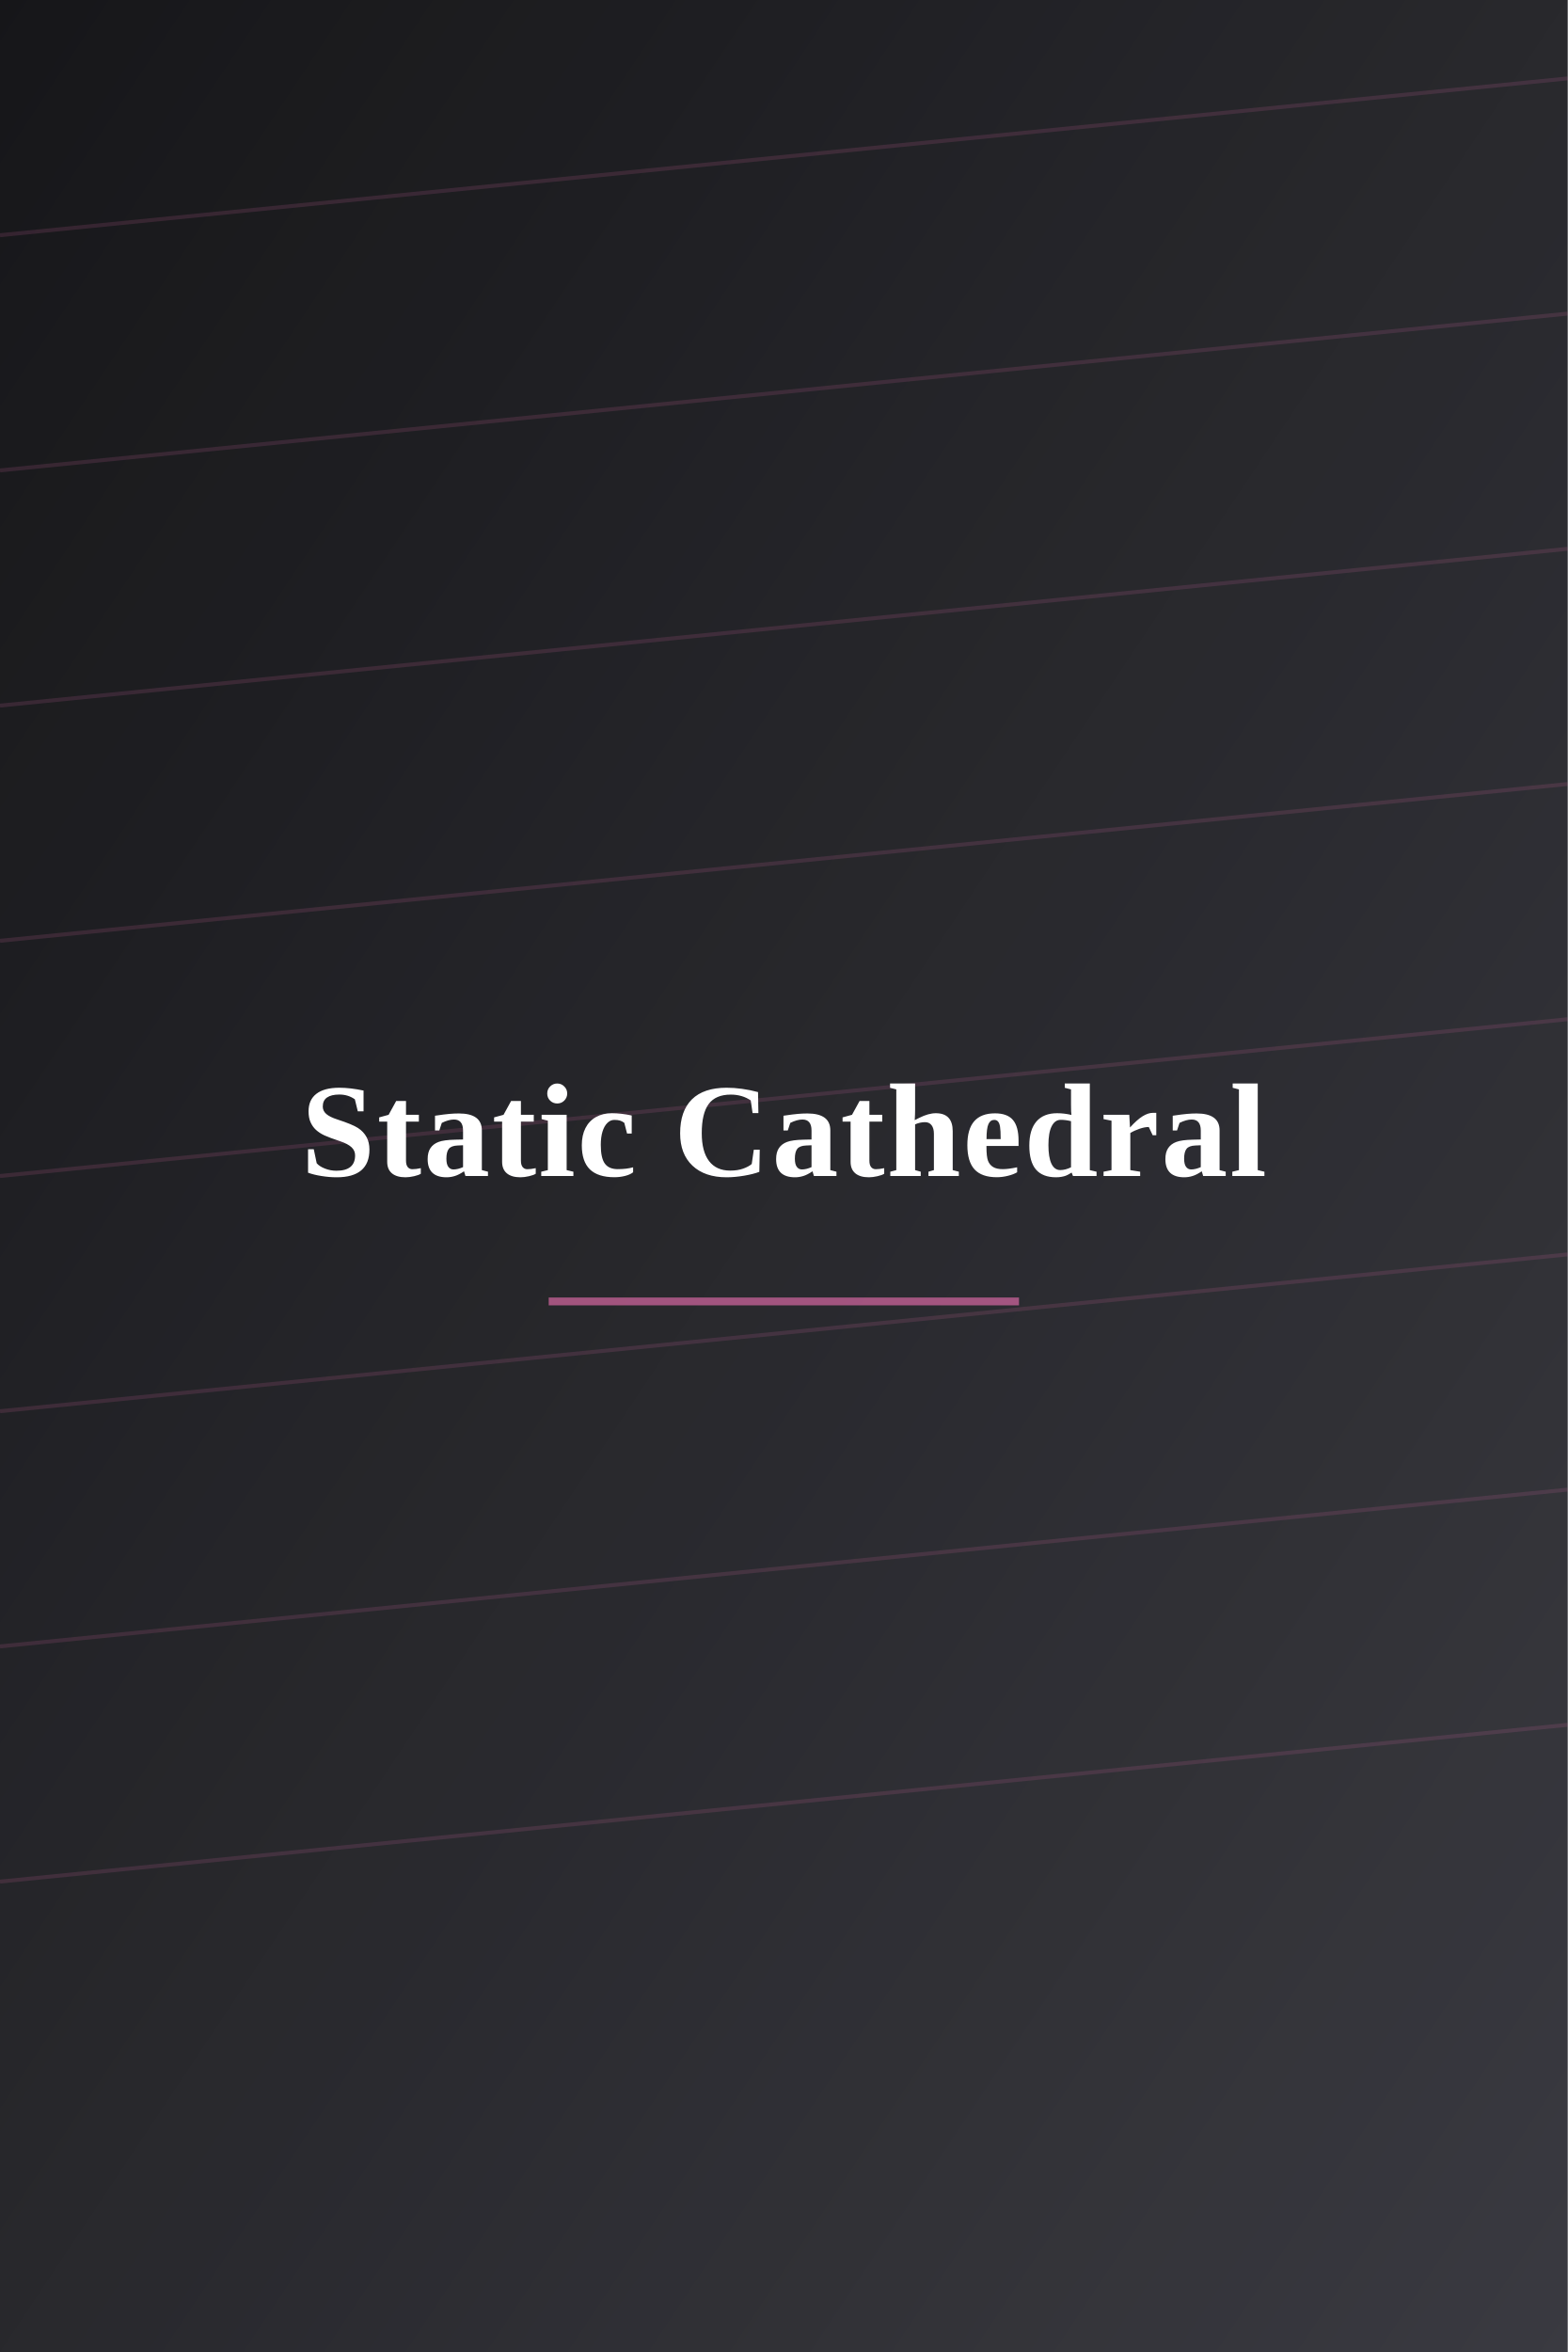
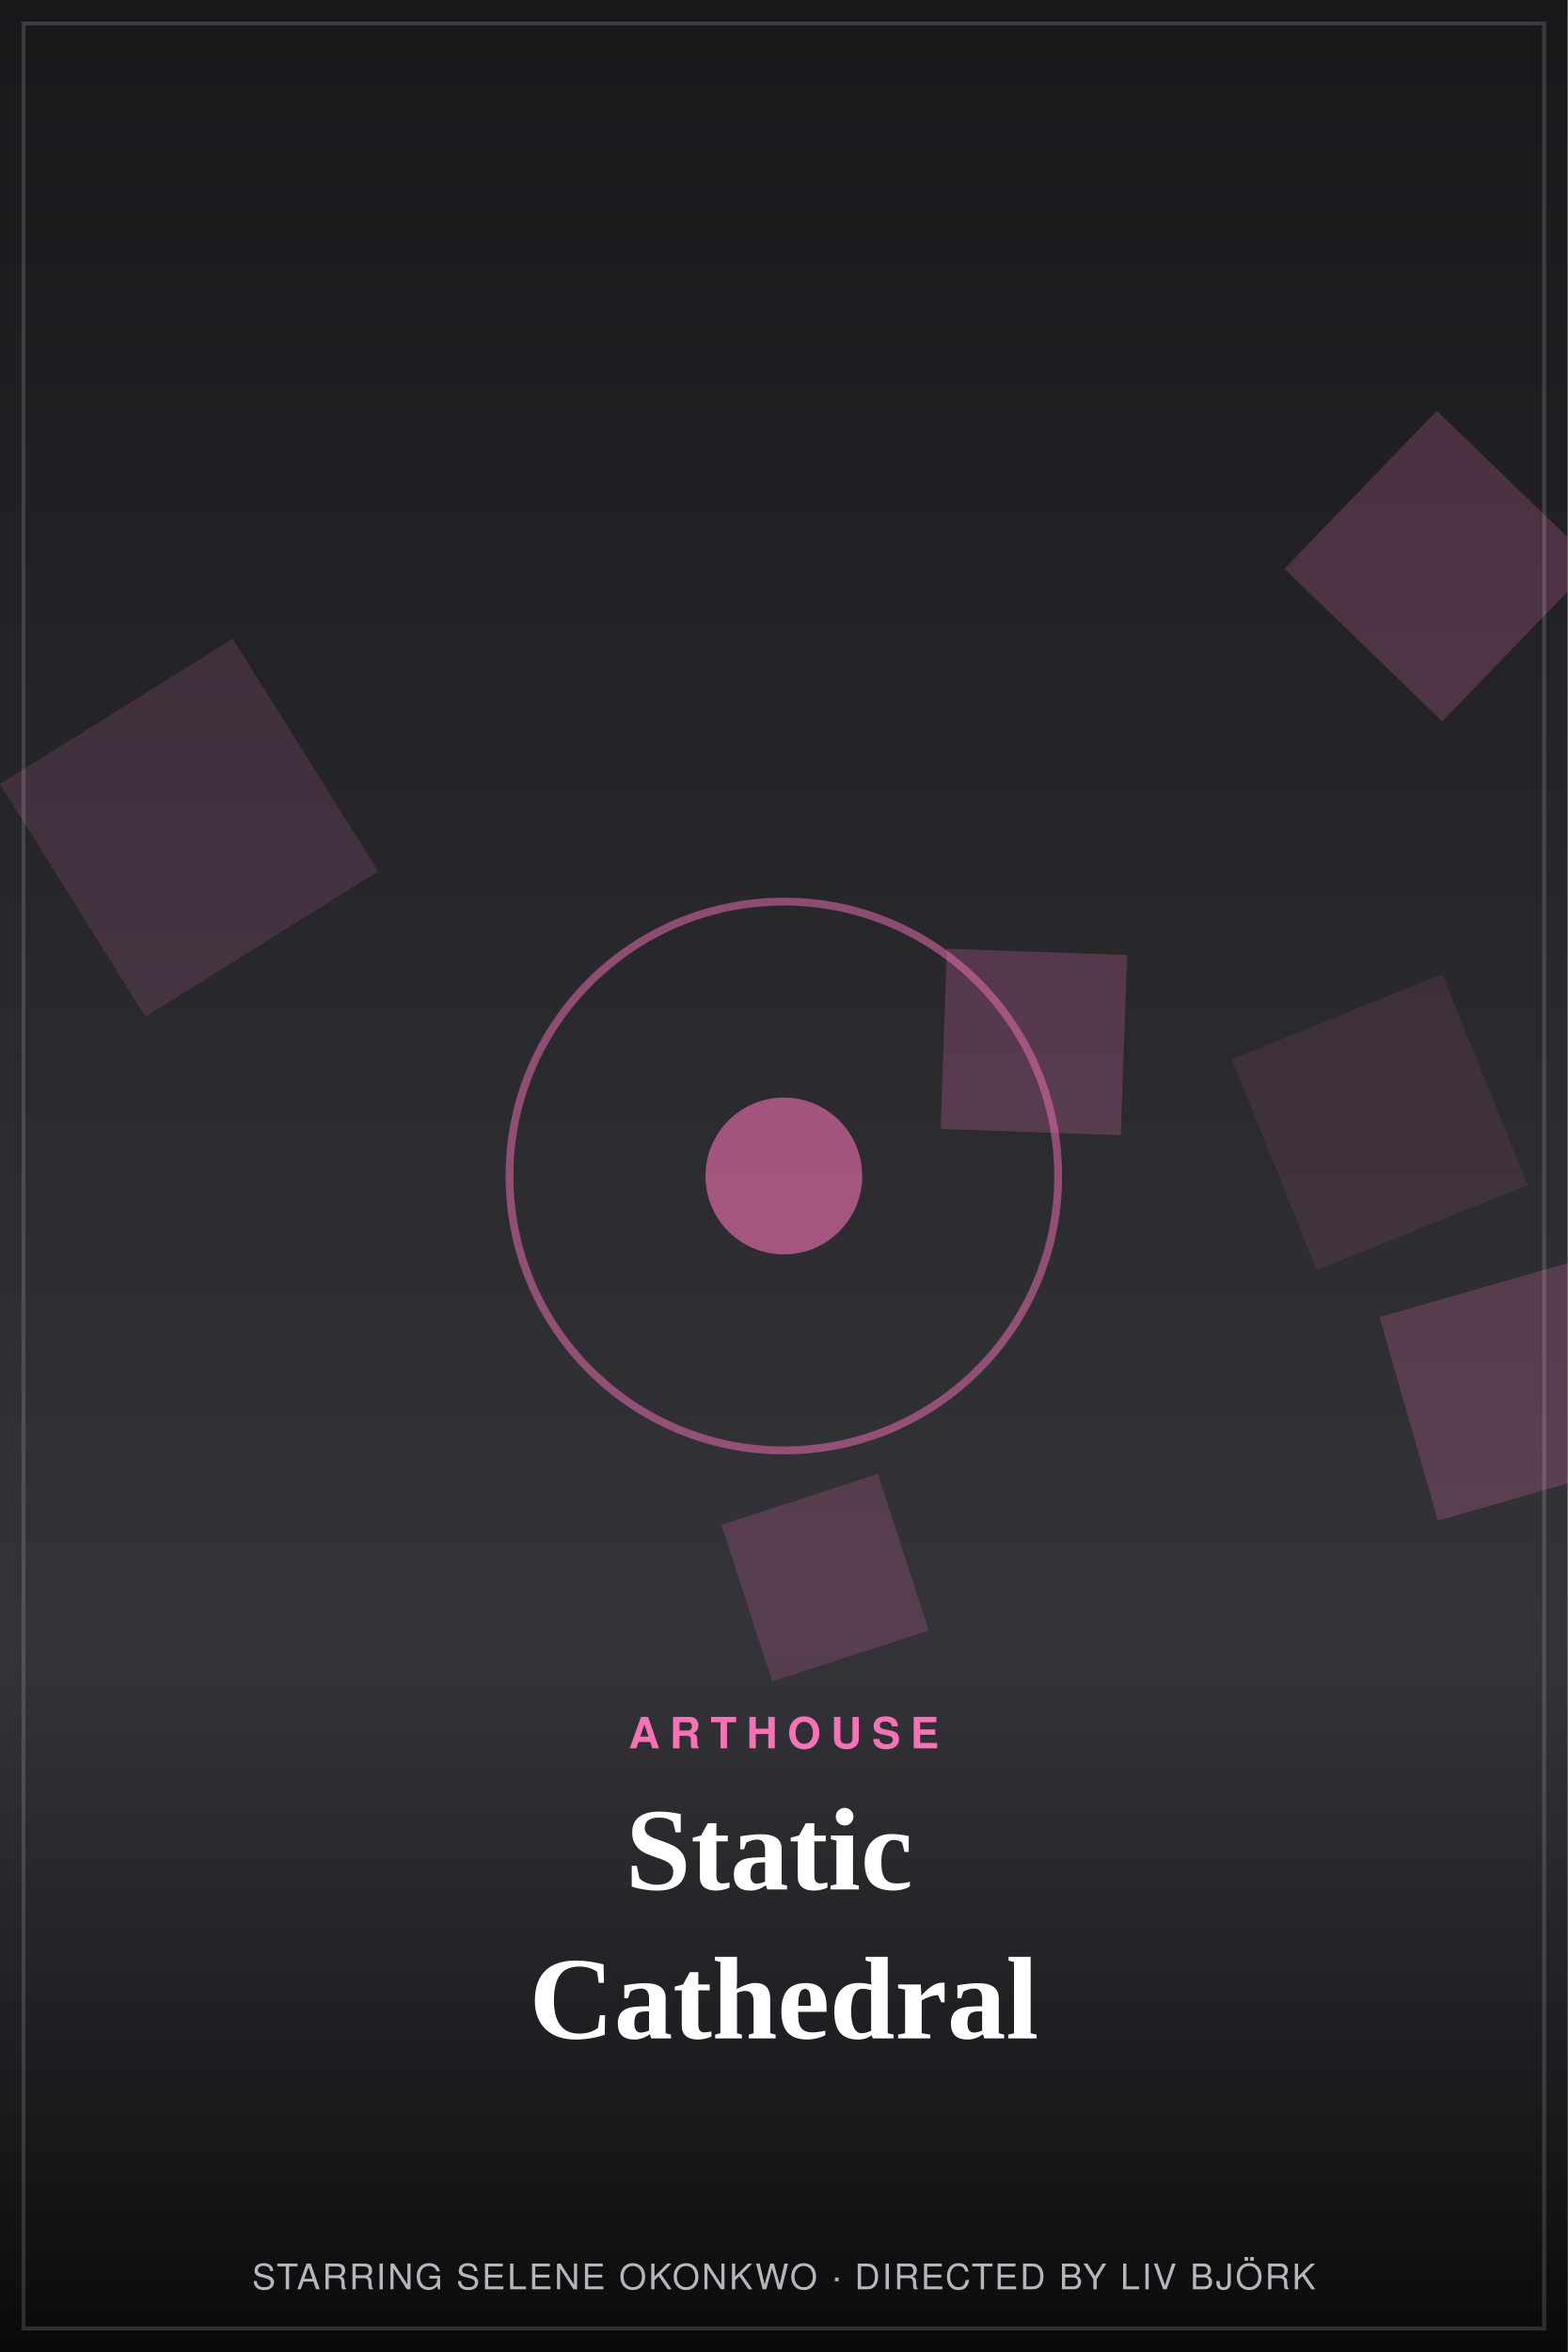
<svg xmlns="http://www.w3.org/2000/svg" viewBox="0 0 400 600">
  <defs>
-     <linearGradient id="bg" x1="0" y1="0" x2="1" y2="1">
+     <linearGradient id="sky-static-cathedral" x1="0" y1="0" x2="0" y2="1">
      <stop offset="0%" stop-color="#18181b" />
      <stop offset="100%" stop-color="#3f3f46" />
    </linearGradient>
+     <linearGradient id="scrim-static-cathedral" x1="0" y1="0" x2="0" y2="1">
+       <stop offset="0%" stop-color="#000" stop-opacity="0" />
+       <stop offset="100%" stop-color="#000" stop-opacity="0.85" />
+     </linearGradient>
  </defs>
-   <rect width="400" height="600" fill="url(#bg)" />
-   <line x1="0" y1="60" x2="400" y2="20" stroke="#f472b6" stroke-width="1" opacity="0.15" />
-   <line x1="0" y1="120" x2="400" y2="80" stroke="#f472b6" stroke-width="1" opacity="0.15" />
-   <line x1="0" y1="180" x2="400" y2="140" stroke="#f472b6" stroke-width="1" opacity="0.15" />
-   <line x1="0" y1="240" x2="400" y2="200" stroke="#f472b6" stroke-width="1" opacity="0.15" />
-   <line x1="0" y1="300" x2="400" y2="260" stroke="#f472b6" stroke-width="1" opacity="0.15" />
-   <line x1="0" y1="360" x2="400" y2="320" stroke="#f472b6" stroke-width="1" opacity="0.15" />
-   <line x1="0" y1="420" x2="400" y2="380" stroke="#f472b6" stroke-width="1" opacity="0.15" />
-   <line x1="0" y1="480" x2="400" y2="440" stroke="#f472b6" stroke-width="1" opacity="0.15" />
-   <rect x="0" y="0" width="400" height="600" fill="#000" opacity="0.08" />
-   <text x="200" y="300" font-family="Georgia, 'Times New Roman', serif" font-size="34" font-weight="700" fill="#fff" text-anchor="middle" style="letter-spacing:0.5px">
-     <tspan x="200" dy="0">Static Cathedral</tspan>
+   <rect width="400" height="600" fill="url(#sky-static-cathedral)" />
+   <rect x="224" y="376" width="42" height="42" fill="#f472b6" opacity="0.19" transform="rotate(72 224 376)" />
+   <rect x="240" y="288" width="46" height="46" fill="#f472b6" opacity="0.22" transform="rotate(272 240 288)" />
+   <rect x="0" y="200" width="70" height="70" fill="#f472b6" opacity="0.15" transform="rotate(328 0 200)" />
+   <rect x="352" y="336" width="54" height="54" fill="#f472b6" opacity="0.21" transform="rotate(344 352 336)" />
+   <rect x="368" y="184" width="56" height="56" fill="#f472b6" opacity="0.21" transform="rotate(224 368 184)" />
+   <rect x="336" y="324" width="58" height="58" fill="#f472b6" opacity="0.1" transform="rotate(248 336 324)" />
+   <circle cx="200" cy="300" r="70" fill="none" stroke="#f472b6" stroke-width="2" opacity="0.5" />
+   <circle cx="200" cy="300" r="20" fill="#f472b6" opacity="0.6" />
+   <rect x="0" y="420" width="400" height="180" fill="url(#scrim-static-cathedral)" />
+   <text x="200" y="446" font-family="Helvetica, Arial, sans-serif" font-size="11" font-weight="700" letter-spacing="2.5" fill="#f472b6" text-anchor="middle">ARTHOUSE</text>
+   <text x="200" y="482" font-family="Georgia, 'Times New Roman', serif" font-size="30" font-weight="700" fill="#fff" text-anchor="middle">
+     <tspan x="200" dy="0">Static</tspan>
+     <tspan x="200" dy="38">Cathedral</tspan>
  </text>
-   <line x1="140" y1="332" x2="260" y2="332" stroke="#f472b6" stroke-width="2" opacity="0.6" />
+   <text x="200" y="584" font-family="Helvetica, Arial, sans-serif" font-size="9" letter-spacing="0.5" fill="#d4d4d8" text-anchor="middle" opacity="0.85">STARRING SELENE OKONKWO · DIRECTED BY LIV BJÖRK</text>
+   <rect x="6" y="6" width="388" height="588" fill="none" stroke="#fff" stroke-width="1" opacity="0.15" />
</svg>
